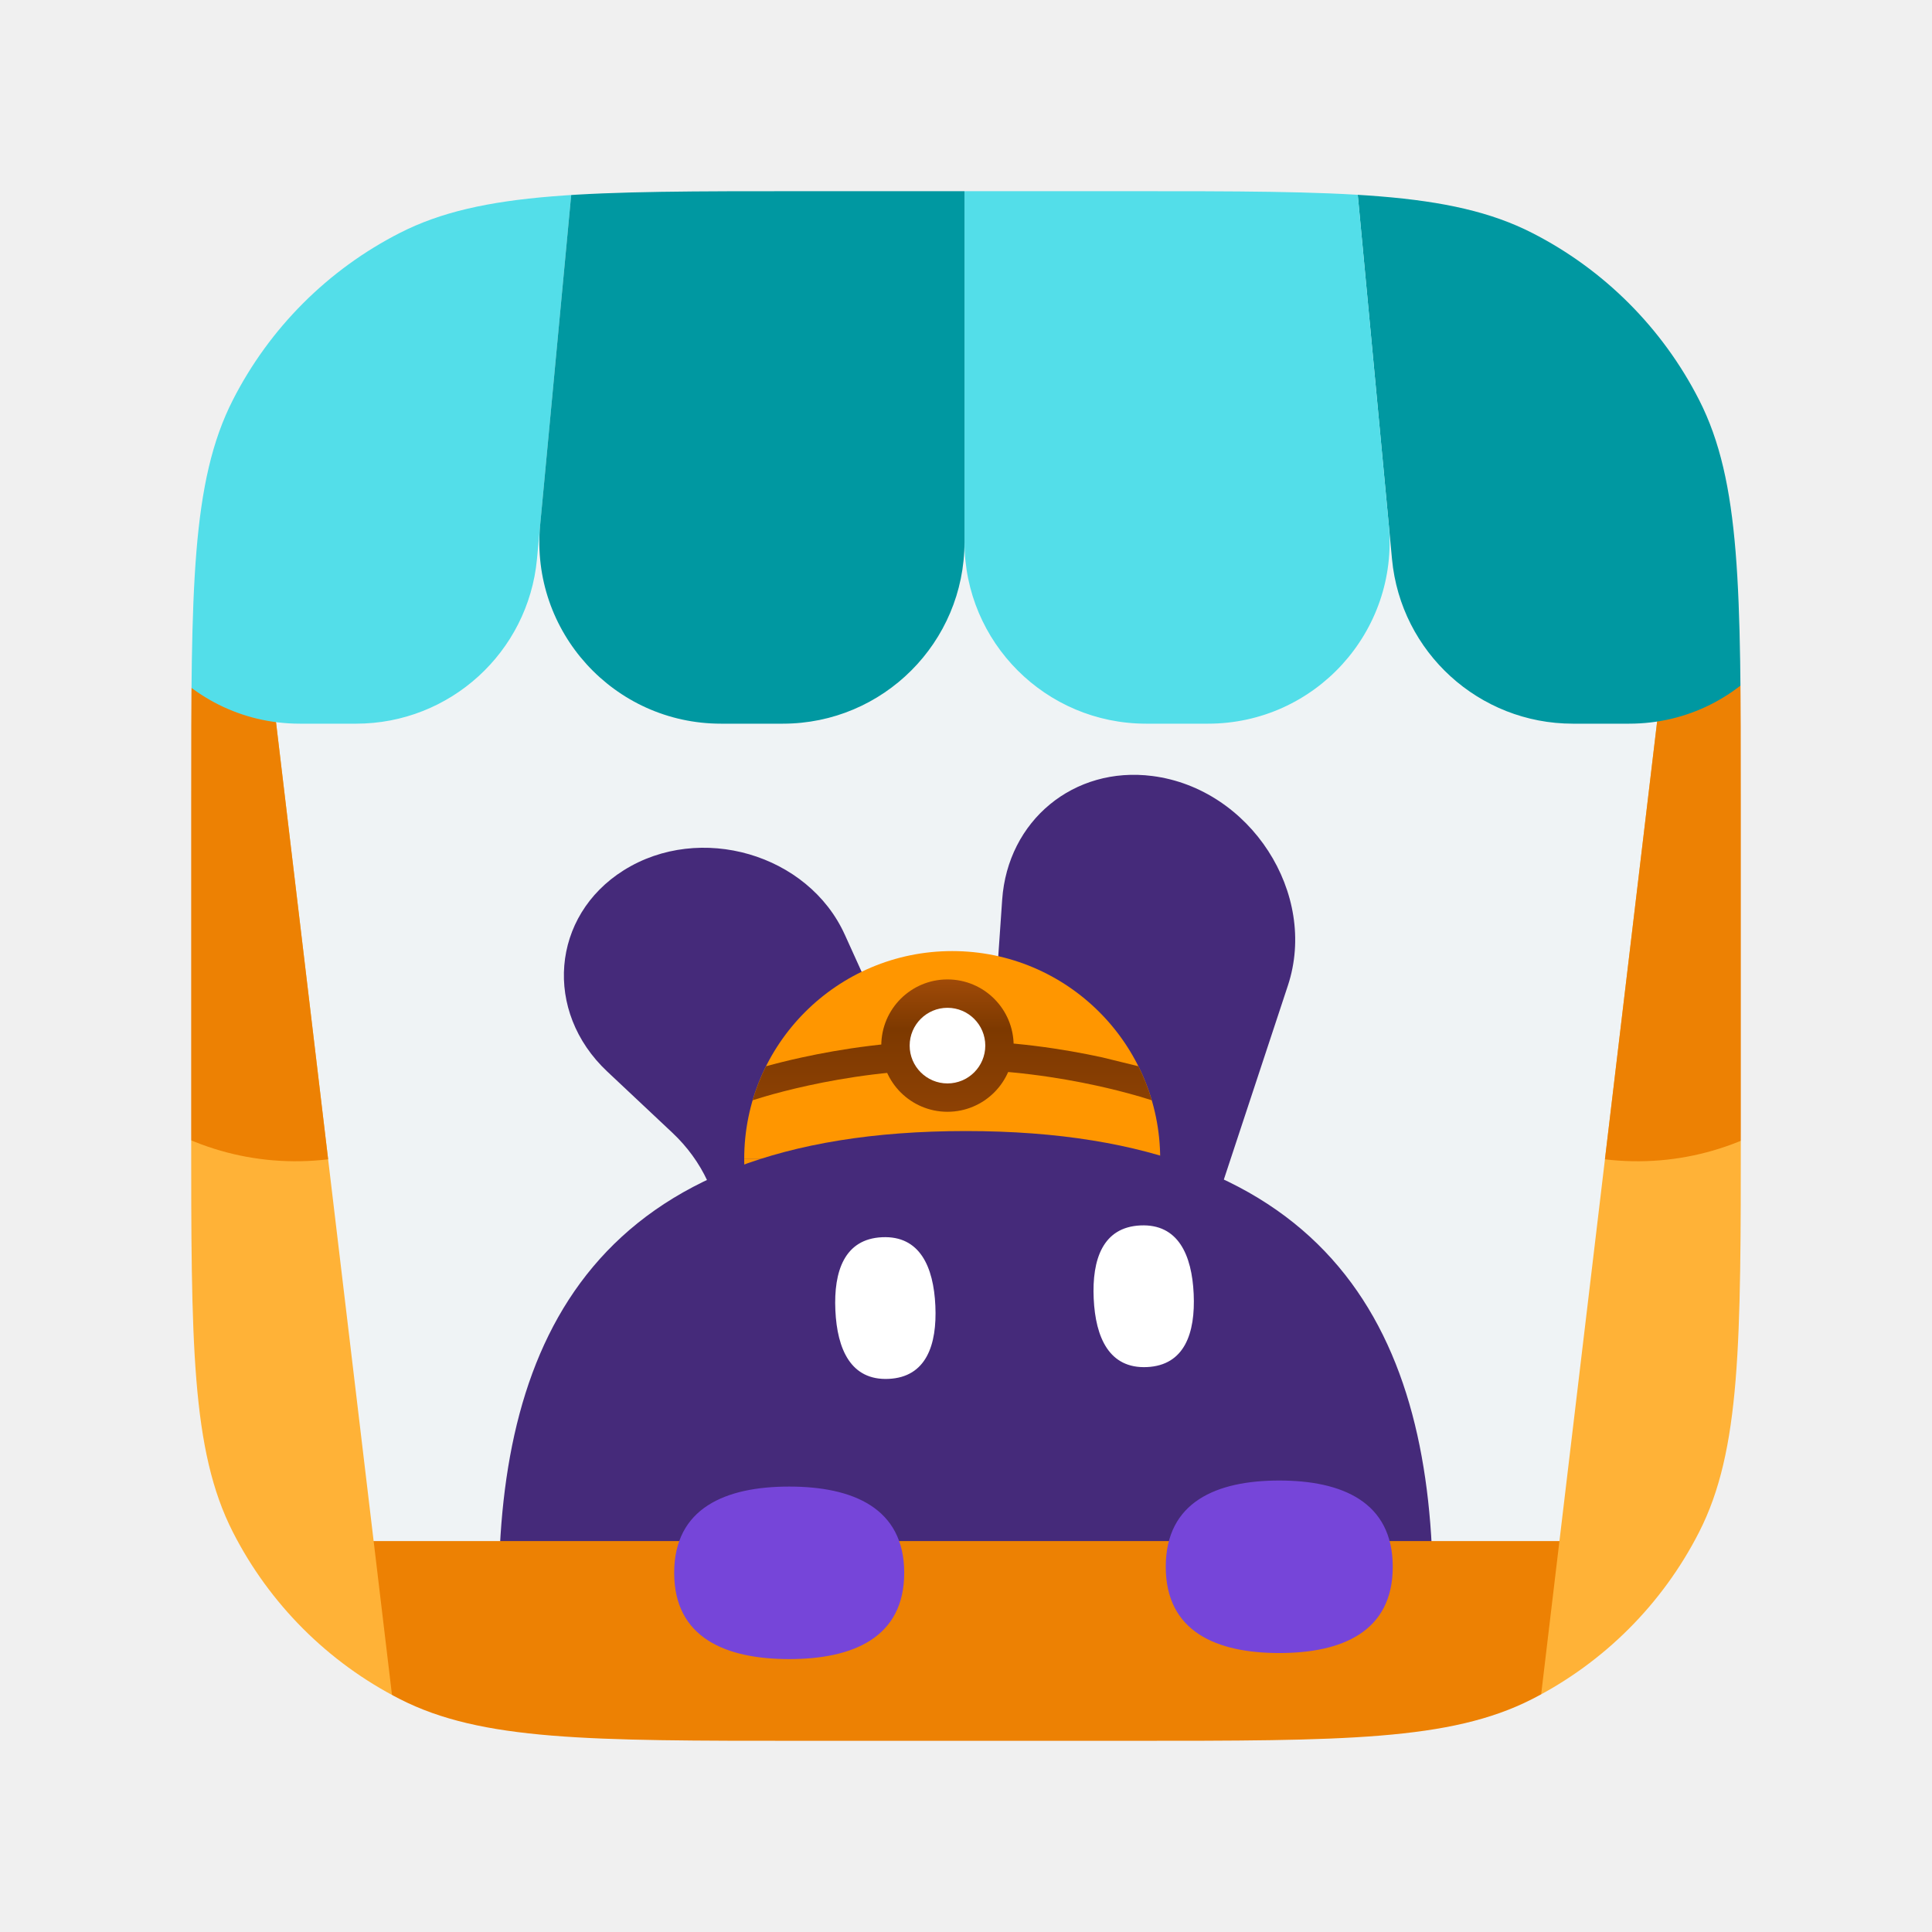
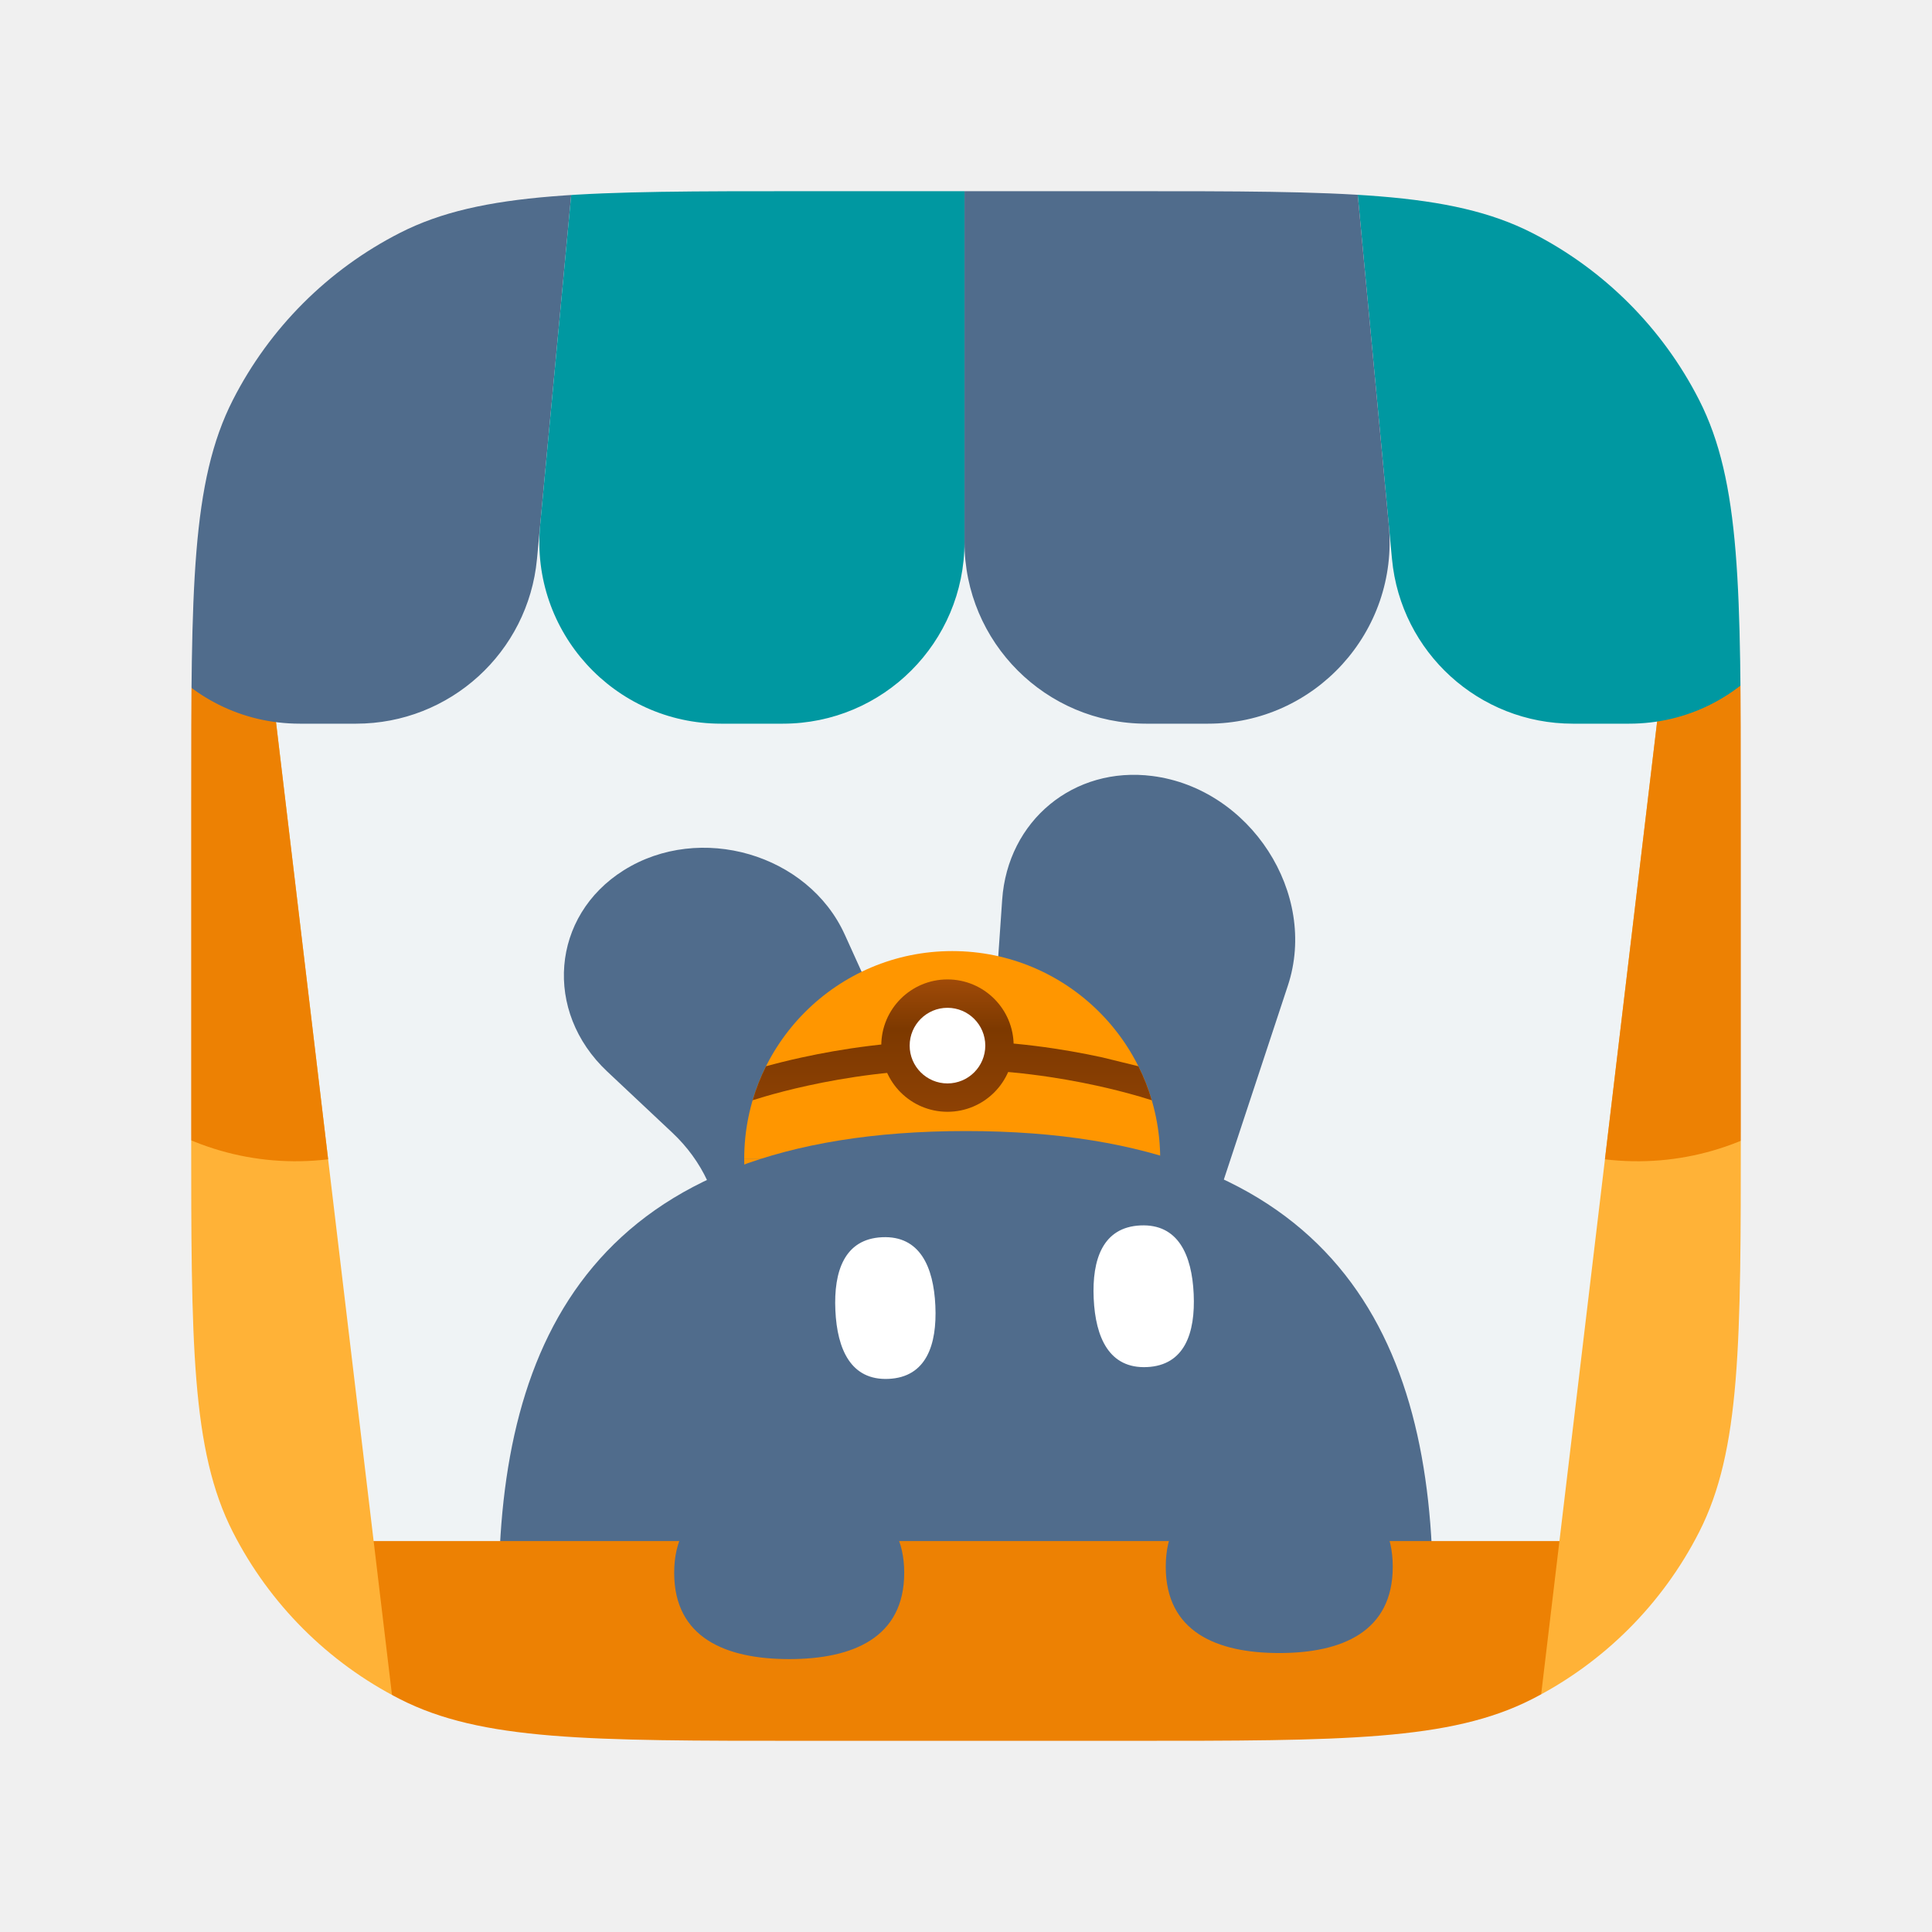
<svg xmlns="http://www.w3.org/2000/svg" xmlns:xlink="http://www.w3.org/1999/xlink" width="192" height="192" fill="none">
  <mask id="A" mask-type="alpha" maskUnits="userSpaceOnUse" x="19" y="19" width="154" height="154">
    <use xlink:href="#C" fill="#eff3f5" />
  </mask>
  <g mask="url(#A)">
    <use xlink:href="#C" fill="#eff3f5" />
-     <path d="M127.99 97.94c3.017-9.139-3.731-19.569-13.471-20.821-7.799-1.002-14.378 4.42-14.924 12.3l-2.811 40.601c-.41 5.923 4.462 11.366 10.311 11.52 3.898.103 7.235-2.226 8.445-5.892l12.45-37.708zm-44.039-5.061c-3.63-8.012-14.389-11.144-21.962-6.393-7.213 4.525-7.997 14.029-1.649 19.995l6.477 6.087c1.486 1.397 2.672 3.03 3.496 4.811l5.421 11.731c2.662 5.762 10.399 8.017 15.891 4.632 3.624-2.234 5.221-6.36 3.99-10.312l-4.788-15.379-6.875-15.173z" fill="#452a7a" />
+     <path d="M127.99 97.94c3.017-9.139-3.731-19.569-13.471-20.821-7.799-1.002-14.378 4.42-14.924 12.3l-2.811 40.601c-.41 5.923 4.462 11.366 10.311 11.52 3.898.103 7.235-2.226 8.445-5.892l12.45-37.708zm-44.039-5.061c-3.63-8.012-14.389-11.144-21.962-6.393-7.213 4.525-7.997 14.029-1.649 19.995l6.477 6.087c1.486 1.397 2.672 3.03 3.496 4.811l5.421 11.731c2.662 5.762 10.399 8.017 15.891 4.632 3.624-2.234 5.221-6.36 3.99-10.312l-4.788-15.379-6.875-15.173z" fill="#506C8C" />
    <path d="M94.628 94.517c-11.416 0-20.67 9.254-20.67 20.67h41.341c0-11.416-9.254-20.67-20.67-20.67z" fill="#ff9600" />
    <path d="M94.628 135.856c-11.416 0-20.67-9.254-20.67-20.67h41.341c0 11.416-9.254 20.67-20.67 20.67z" fill="#ff9600" />
    <path d="M113.132 105.962l-3.583-.879c-3.809-.831-9.082-1.665-14.921-1.665s-11.112.834-14.921 1.665c-1.405.307-2.614.613-3.582.879-.538 1.077-.984 2.208-1.33 3.381.008-.002.016-.005.024-.008a44.48 44.48 0 0 1 1.165-.357c1.018-.298 2.499-.697 4.333-1.097 3.672-.801 8.734-1.599 14.311-1.599s10.639.798 14.311 1.599a64.47 64.47 0 0 1 4.333 1.097l1.165.357c.008.003.016.006.024.008-.345-1.173-.792-2.304-1.329-3.381z" fill="url(#B)" />
    <path d="M100.735 103.911a6.58 6.58 0 0 1-6.577 6.577 6.58 6.58 0 0 1-6.577-6.577 6.58 6.58 0 0 1 6.577-6.577 6.58 6.58 0 0 1 6.577 6.577z" fill="url(#B)" />
    <path d="M97.917 103.912a3.76 3.76 0 0 1-3.758 3.758 3.76 3.76 0 0 1-3.758-3.758 3.76 3.76 0 0 1 3.758-3.758 3.76 3.76 0 0 1 3.758 3.758z" fill="#fff" />
-     <path d="M142.406 158.41c0 25.409-9.545 46.007-46.422 46.007s-46.422-20.598-46.422-46.007 9.545-46.008 46.422-46.008 46.422 20.599 46.422 46.008z" fill="#452a7a" />
+     <path d="M142.406 158.41c0 25.409-9.545 46.007-46.422 46.007s-46.422-20.598-46.422-46.007 9.545-46.008 46.422-46.008 46.422 20.599 46.422 46.008z" fill="#506C8C" />
    <path d="M88.308 137.032c-3.742.171-5.112-2.925-5.29-6.812s.905-7.095 4.647-7.266 5.113 2.925 5.29 6.812-.905 7.095-4.647 7.266zm25.672-1.173c-3.742.171-5.112-2.924-5.29-6.812s.905-7.094 4.647-7.265 5.113 2.924 5.29 6.812-.905 7.094-4.647 7.265z" fill="#fff" />
    <path d="M-4.762 160.337a7.19 7.19 0 0 1 7.189-7.189h186.845a7.19 7.19 0 0 1 7.189 7.189v40.064a7.19 7.19 0 0 1-7.189 7.189H2.427a7.19 7.19 0 0 1-7.189-7.189v-40.064z" fill="#ed8103" />
-     <path d="M89.859 156.307c0 6.456-5.117 8.572-11.43 8.572S67 162.763 67 156.307s5.117-8.573 11.43-8.573 11.43 2.117 11.43 8.573zm48.551-.602c0 6.456-5.05 8.572-11.279 8.572s-11.279-2.116-11.279-8.572 5.049-8.572 11.279-8.572 11.279 2.116 11.279 8.572z" fill="#7645d9" />
+     <path d="M89.859 156.307c0 6.456-5.117 8.572-11.43 8.572S67 162.763 67 156.307s5.117-8.573 11.43-8.573 11.43 2.117 11.43 8.573zm48.551-.602c0 6.456-5.05 8.572-11.279 8.572s-11.279-2.116-11.279-8.572 5.049-8.572 11.279-8.572 11.279 2.116 11.279 8.572z" fill="#506C8C" />
    <path d="M-1.258 59.807l26.88-3.205 13.637 114.389-26.88 3.205L-1.258 59.807z" fill="#ffb237" />
    <path d="M-1.258 59.806l26.88-3.205 6.988 58.611c-14.845 1.77-28.315-8.83-30.085-23.675l-3.783-31.732z" fill="#ed8103" />
    <path d="M193.365 59.807l-26.88-3.205-13.637 114.389 26.88 3.205 13.637-114.389z" fill="#ffb237" />
    <path d="M193.365 59.806l-26.88-3.205-6.988 58.611c14.845 1.77 28.315-8.83 30.085-23.675l3.783-31.732z" fill="#ed8103" />
    <path d="M167.998 1.374A17.39 17.39 0 0 0 151.081-12c-10.245 0-18.269 8.814-17.31 19.014l4.565 48.547a18.05 18.05 0 0 0 17.968 16.357h5.598c11.651 0 20.249-10.876 17.56-22.212L167.998 1.374z" fill="#0098a1" />
-     <path d="M23.701 1.374A17.39 17.39 0 0 1 40.618-12c10.245 0 18.269 8.814 17.31 19.014l-4.565 48.547a18.05 18.05 0 0 1-17.968 16.357h-5.598c-11.651 0-20.249-10.876-17.56-22.212L23.701 1.374zm109.821 2.983A18.05 18.05 0 0 0 115.554-12h-1.658A18.05 18.05 0 0 0 95.85 6.047v47.824a18.05 18.05 0 0 0 18.046 18.047h6.155c10.635 0 18.963-9.149 17.968-19.737l-4.497-47.824z" fill="#53dee9" />
+     <path d="M23.701 1.374A17.39 17.39 0 0 1 40.618-12c10.245 0 18.269 8.814 17.31 19.014l-4.565 48.547a18.05 18.05 0 0 1-17.968 16.357h-5.598c-11.651 0-20.249-10.876-17.56-22.212L23.701 1.374zm109.821 2.983A18.05 18.05 0 0 0 115.554-12h-1.658A18.05 18.05 0 0 0 95.85 6.047v47.824a18.05 18.05 0 0 0 18.046 18.047h6.155c10.635 0 18.963-9.149 17.968-19.737l-4.497-47.824z" fill="#506C8C" />
    <path d="M58.178 4.357A18.05 18.05 0 0 1 76.146-12h1.657A18.05 18.05 0 0 1 95.85 6.047v47.824a18.05 18.05 0 0 1-18.047 18.047h-6.155c-10.634 0-18.963-9.149-17.968-19.737l4.497-47.824z" fill="#0098a1" />
  </g>
  <defs>
    <linearGradient id="B" x1="94.414" y1="97.46" x2="94.414" y2="110.389" gradientUnits="userSpaceOnUse">
      <stop stop-color="#9f4a08" />
      <stop offset=".37" stop-color="#7d3900" />
      <stop offset="1" stop-color="#8d4104" />
    </linearGradient>
    <path id="C" d="M19 79.8c0-21.282 0-31.923 4.142-40.052a38 38 0 0 1 16.607-16.607C47.877 19 58.518 19 79.8 19h32.4c21.282 0 31.923 0 40.052 4.142a38 38 0 0 1 16.606 16.607C173 47.877 173 58.518 173 79.8v32.4c0 21.282 0 31.923-4.142 40.052-3.643 7.15-9.456 12.963-16.606 16.606C144.123 173 133.482 173 112.2 173H79.8c-21.282 0-31.923 0-40.052-4.142a38 38 0 0 1-16.607-16.606C19 144.123 19 133.482 19 112.2V79.8z" />
  </defs>
</svg>
